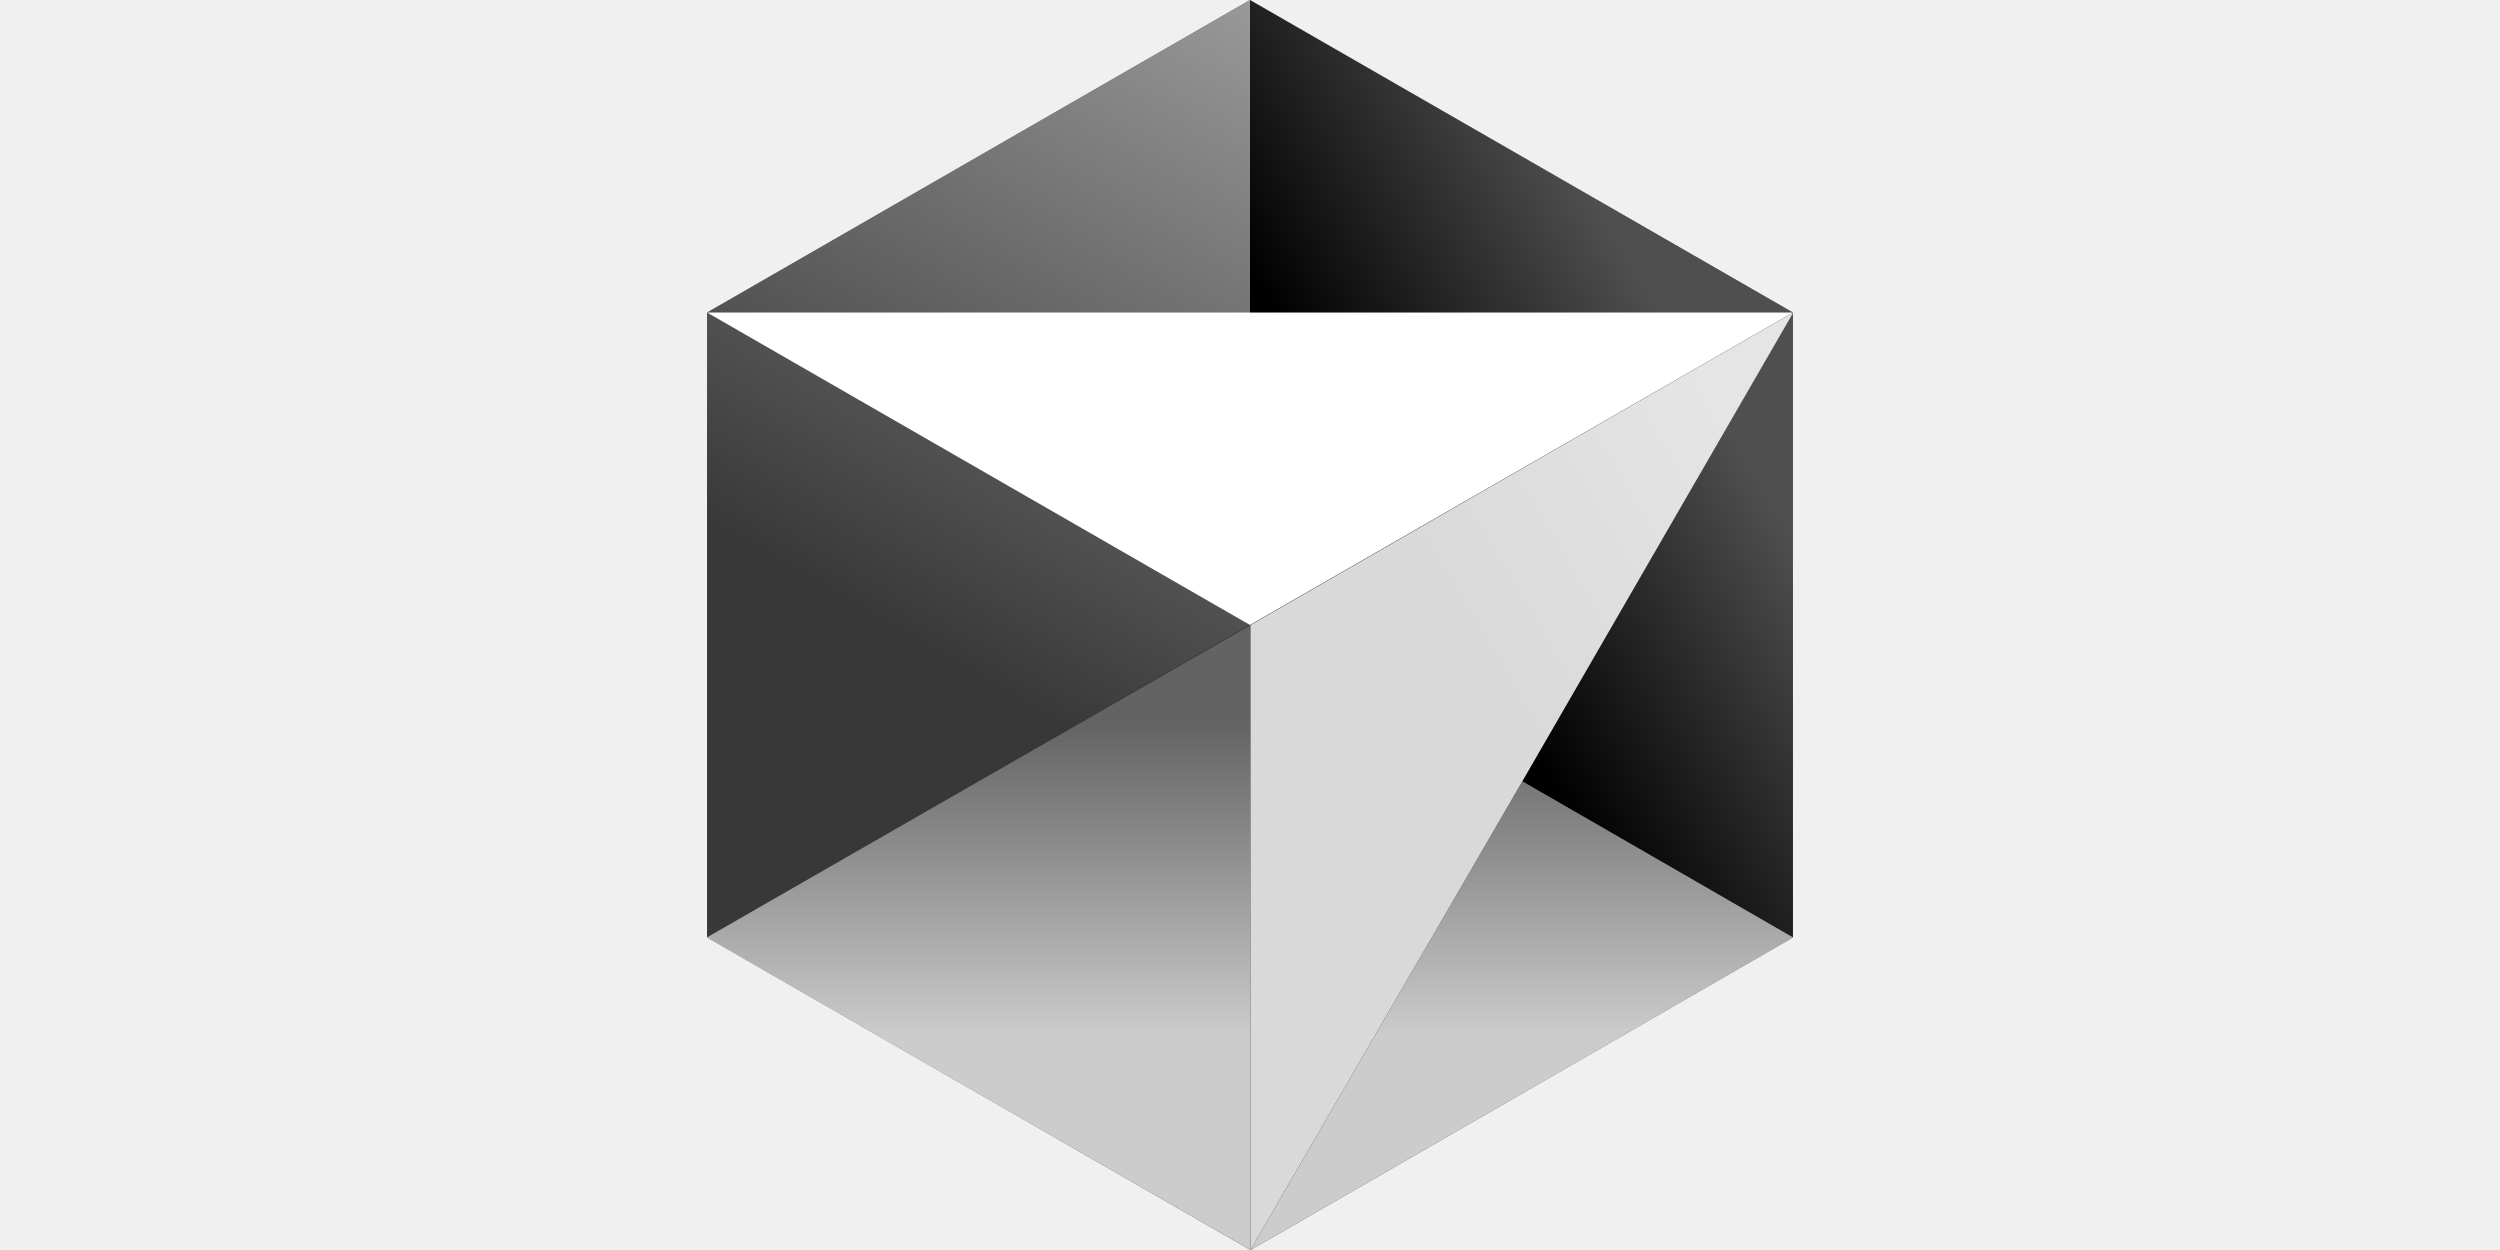
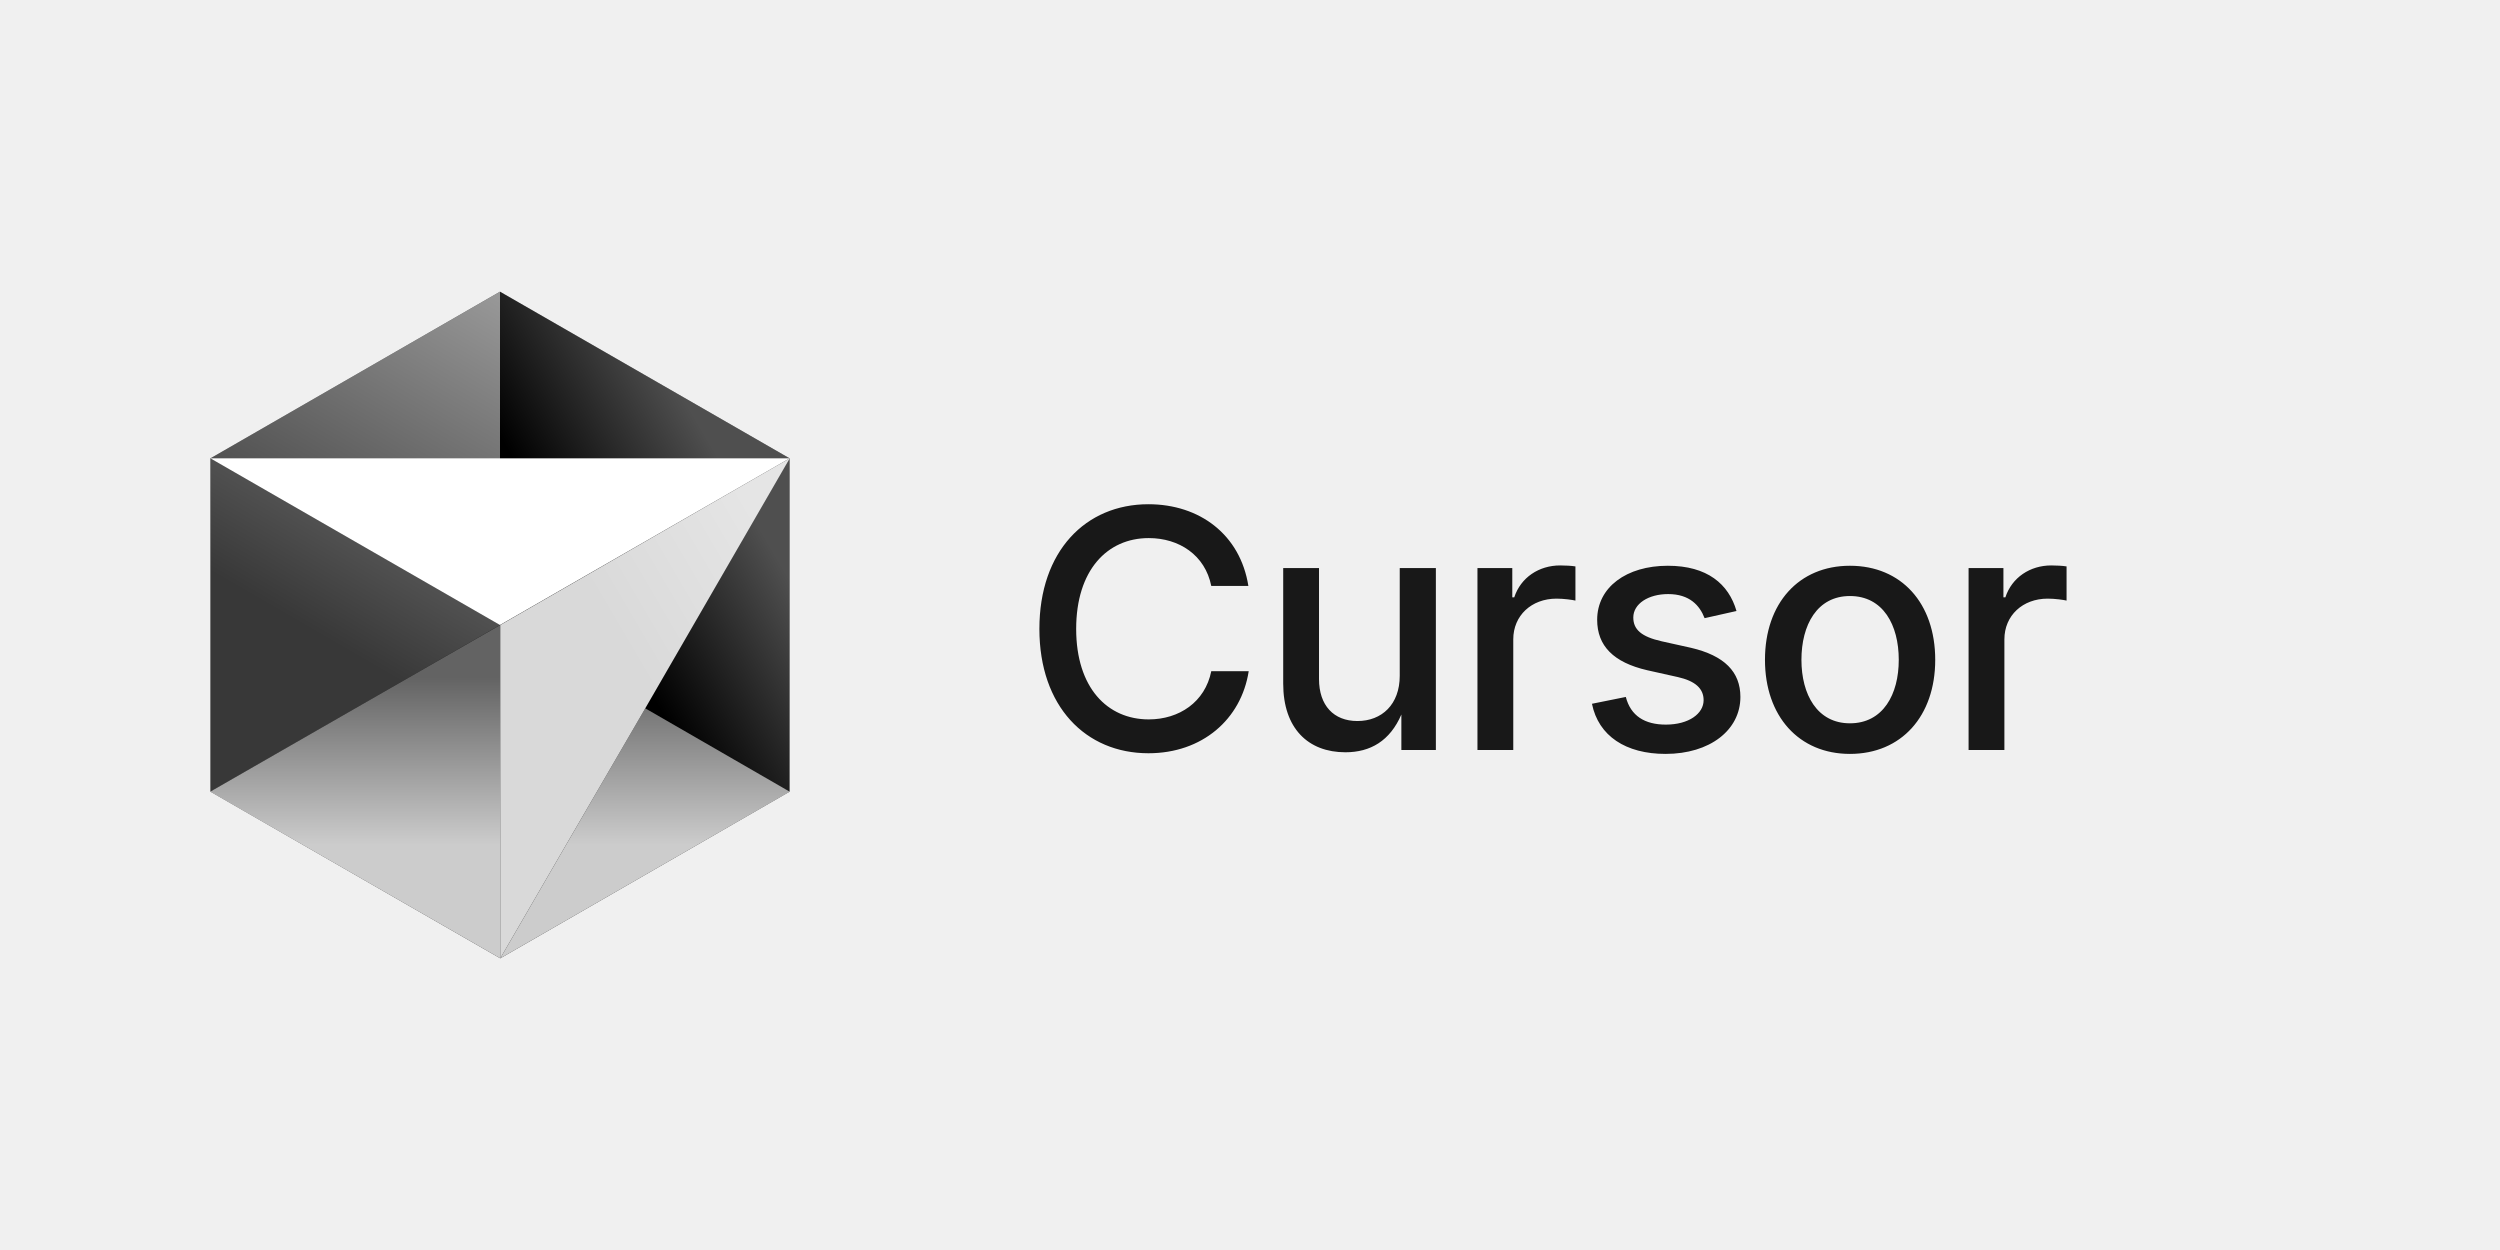
- <svg xmlns="http://www.w3.org/2000/svg" width="120" height="60" viewBox="-64 0 256 128">
+ <svg xmlns="http://www.w3.org/2000/svg" width="120" height="60">
  <defs>
-     <linearGradient id="a" x1="64" x2="64" y1="64" y2="128" gradientUnits="userSpaceOnUse">
+     <linearGradient id="csr-a" x1="64" x2="64" y1="64" y2="128" gradientUnits="userSpaceOnUse">
      <stop offset=".16" stop-color="#fff" stop-opacity=".39" />
      <stop offset=".66" stop-color="#fff" stop-opacity=".8" />
    </linearGradient>
-     <linearGradient id="b" x1="1343.77" x2="1232.57" y1="-441.65" y2="-506.86" gradientTransform="matrix(.5 0 0 -.5 -552.5 -189)" gradientUnits="userSpaceOnUse">
+     <linearGradient id="csr-b" x1="1343.77" x2="1232.57" y1="-441.65" y2="-506.86" gradientTransform="matrix(.5 0 0 -.5 -552.5 -189)" gradientUnits="userSpaceOnUse">
      <stop offset=".18" stop-color="#fff" stop-opacity=".31" />
      <stop offset=".71" stop-color="#fff" stop-opacity="0" />
    </linearGradient>
-     <linearGradient id="c" x1="1233" x2="1121.8" y1="-378" y2="-570" gradientTransform="matrix(.5 0 0 -.5 -552.5 -189)" gradientUnits="userSpaceOnUse">
+     <linearGradient id="csr-c" x1="1233" x2="1121.8" y1="-378" y2="-570" gradientTransform="matrix(.5 0 0 -.5 -552.5 -189)" gradientUnits="userSpaceOnUse">
      <stop offset="0" stop-color="#fff" stop-opacity=".6" />
      <stop offset=".67" stop-color="#fff" stop-opacity=".22" />
    </linearGradient>
  </defs>
-   <path d="m64.05 128 55.55-32V32L64 0 8.4 32v64z" style="fill:#000;stroke-width:0" />
-   <path d="M64.05 64v64L8.37 96zm27.84 16-27.84 48 55.57-32z" style="fill:url(#a);stroke-width:0" />
-   <path d="M119.6 96V32L64 0v64z" style="fill:url(#b);stroke-width:0" />
-   <path d="M64 0 8.4 32v64L64 64z" style="fill:url(#c);stroke-width:0" />
-   <path d="M119.63 32 91.89 80l-27.84 48V64z" style="fill:#fff;opacity:.85;stroke-width:0" />
-   <path d="M119.6 32 64 64 8.4 32z" style="fill:#fff;stroke-width:0" />
+   <g transform="translate(8,14) scale(0.25)">
+     <path d="m64.05 128 55.55-32V32L64 0 8.4 32v64z" style="fill:#000;stroke-width:0" />
+     <path d="M64.05 64v64L8.37 96zm27.84 16-27.84 48 55.57-32z" style="fill:url(#csr-a);stroke-width:0" />
+     <path d="M119.6 96V32L64 0v64z" style="fill:url(#csr-b);stroke-width:0" />
+     <path d="M64 0 8.4 32v64L64 64z" style="fill:url(#csr-c);stroke-width:0" />
+     <path d="M119.63 32 91.89 80l-27.84 48V64z" style="fill:#fff;opacity:.85;stroke-width:0" />
+     <path d="M119.6 32 64 64 8.4 32z" style="fill:#fff;stroke-width:0" />
+   </g>
+   <text x="49" y="36" font-family="'Geist', 'Inter', -apple-system, BlinkMacSystemFont, 'Segoe UI', sans-serif" font-size="16" font-weight="500" letter-spacing="-0.3" fill="#181818">Cursor</text>
</svg>
